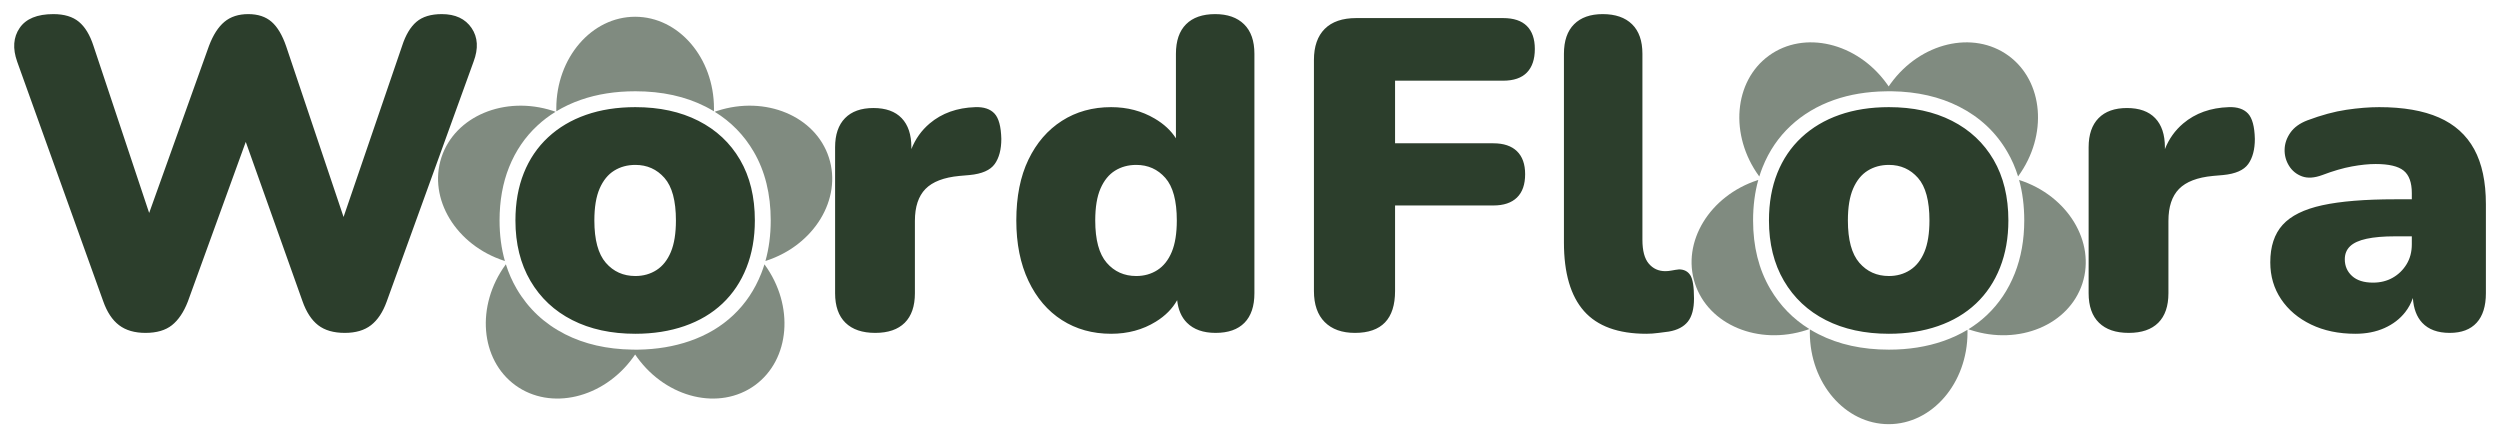
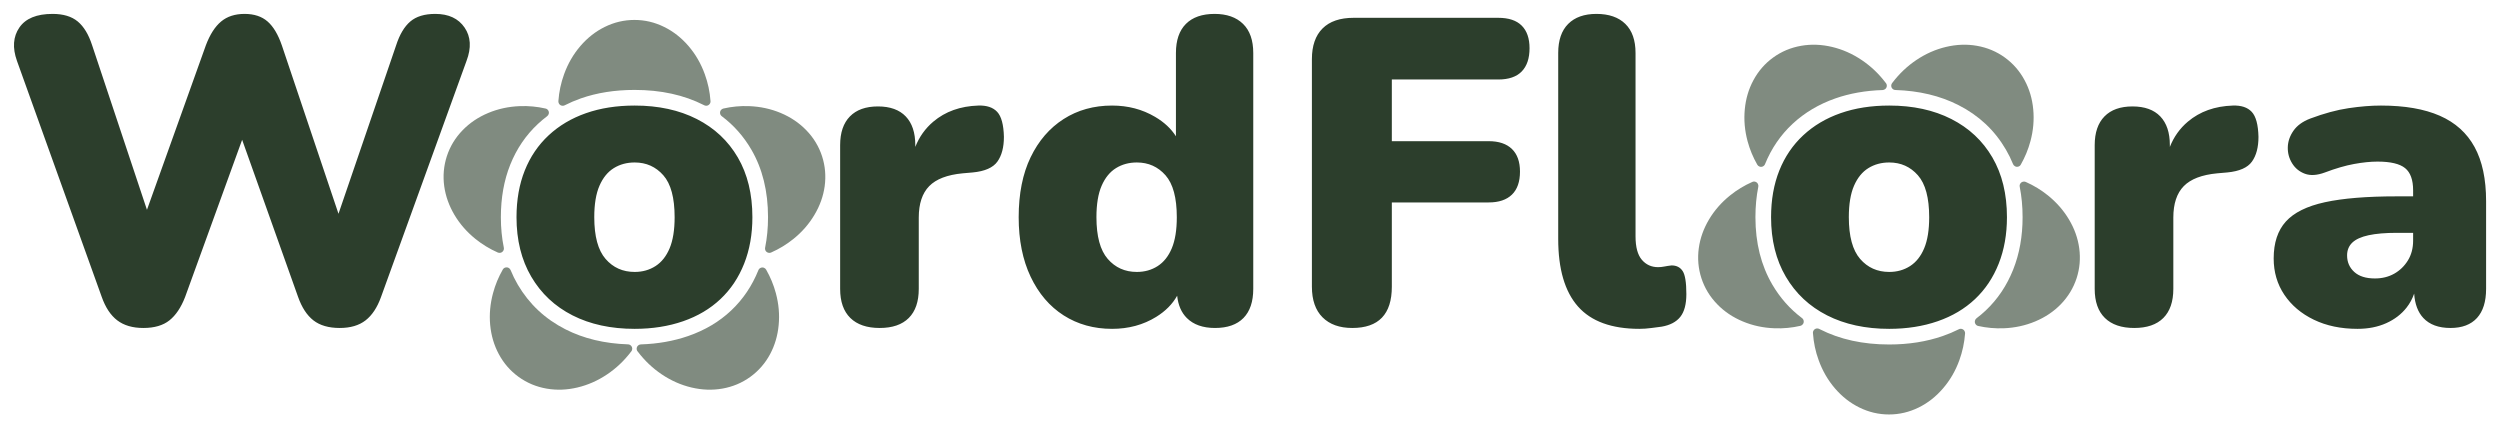
- <svg xmlns="http://www.w3.org/2000/svg" viewBox="8 34 5670 994" role="img" aria-label="WordFlora">
-   <path fill="#2C3E2C" fill-opacity="0.6" d="M1453.2 844.7C1451.6 842.4 1450 840.2 1448.5 838C1447 840.2 1445.4 842.4 1443.8 844.7C1376.3 937.6 1256.8 965.8 1176.9 907.8C1097.1 849.7 1087 727.4 1154.5 634.5C1154.8 634.1 1155 633.7 1155.3 633.4Q1164.6 663 1179.9 689.2Q1219.3 756.3 1289.7 792.1Q1355.5 825.5 1441.5 826.9Q1445.2 827 1449 827Q1452.3 827 1455.5 827Q1518.8 826 1572.3 807.5Q1630.1 787.5 1671.2 748.7Q1712.5 709.7 1734.5 654.2Q1738.5 644.1 1741.8 633.5C1742 633.8 1742.3 634.1 1742.5 634.5C1810 727.4 1799.9 849.7 1720.1 907.8C1640.2 965.8 1520.7 937.6 1453.2 844.7ZM1627.3 279.9C1627.3 282.1 1627.3 284.2 1627.2 286.4Q1618.1 280.9 1608.3 275.9Q1539.6 241 1449 241Q1380.9 241 1325.1 260.5Q1295.3 270.9 1269.8 286.4C1269.7 284.3 1269.7 282.1 1269.7 279.9C1269.7 165.1 1349.8 72 1448.5 72C1547.2 72 1627.3 165.1 1627.3 279.9ZM1262.1 285.4C1264.1 286.1 1266.1 286.8 1268.1 287.5Q1245.6 301.3 1226.5 319.1Q1184.6 358.1 1162.6 413.1Q1141 467.1 1141 534Q1141 583.5 1153.1 626C1152.6 625.8 1152.1 625.7 1151.6 625.5C1042.4 590 978.6 485.1 1009.1 391.2C1039.6 297.3 1152.9 250 1262.1 285.4ZM1745.4 625.5C1744.9 625.7 1744.5 625.8 1744 626Q1756 583.2 1756 534Q1756 444.3 1717.6 378.4Q1684.7 321.8 1628.9 287.5C1630.9 286.8 1632.9 286.1 1634.9 285.4C1744.1 250 1857.4 297.3 1887.9 391.2C1918.4 485.1 1854.6 590 1745.4 625.5Z" />
-   <path fill="#2C3E2C" fill-opacity="0.6" d="M4585.5 433.5C4585.3 433.8 4585.2 434 4585 434.2Q4575.8 404.4 4560.6 378.4Q4521.8 311.7 4451.3 275.9Q4385.1 242.3 4298.5 241Q4295.3 241 4292 241Q4288.3 241 4284.6 241.1Q4284.5 241.1 4284.5 241.1Q4220.8 242.1 4168.1 260.5Q4111 280.5 4069.5 319.1Q4027.6 358.1 4005.6 413.1Q4001.4 423.5 3998.1 434.3C3997.9 434.1 3997.7 433.8 3997.5 433.5C3930 340.6 3940.1 218.3 4019.9 160.2C4099.8 102.2 4219.3 130.4 4286.8 223.3C4288.4 225.6 4290 227.8 4291.5 230C4293 227.8 4294.6 225.6 4296.2 223.3C4363.7 130.4 4483.2 102.2 4563.1 160.2C4642.9 218.3 4653 340.6 4585.5 433.5ZM4112.7 788.1C4112.7 785.7 4112.7 783.3 4112.8 781Q4122.4 786.9 4132.7 792.1Q4201.4 827 4292 827Q4359.1 827 4415.3 807.5Q4444.9 797.2 4470.2 782C4470.3 784 4470.3 786.1 4470.3 788.1C4470.3 902.9 4390.2 996 4291.5 996C4192.8 996 4112.7 902.9 4112.7 788.1ZM3994.6 442.5Q3995.2 442.3 3995.8 442.1Q3984 484.5 3984 534Q3984 622.8 4022.9 689.2Q4056.2 746 4111.7 780.3C4109.5 781.1 4107.3 781.8 4105.1 782.6C3995.9 818 3882.6 770.7 3852.1 676.8C3821.6 582.9 3885.4 478 3994.6 442.5ZM4477.9 782.6C4476.1 782 4474.2 781.3 4472.4 780.7Q4495.1 766.7 4514.2 748.7Q4555.5 709.7 4577.5 654.2Q4599 599.9 4599 534Q4599 484.4 4587.3 442.1C4587.7 442.2 4588 442.4 4588.4 442.5C4697.6 478 4761.4 582.9 4730.9 676.8C4700.4 770.7 4587.1 818 4477.9 782.6Z" />
-   <path fill="#2C3E2C" d="M338 789Q301 789 278 771.5Q255 754 242 717L47 174Q31 129 52.5 97.5Q74 66 129 66Q166 66 187 83.5Q208 101 220 138L346.3 517L482 138Q496 101 517 83.5Q538 66 571 66Q604 66 624 83.5Q644 101 657 139L787.2 526.1L920 138Q932 101 952.5 83.5Q973 66 1010 66Q1056 66 1077.5 97.5Q1099 129 1082 174L885 718Q872 754 849.5 771.5Q827 789 790 789Q752 789 729.5 771.5Q707 754 694 717L565.4 355.8L434 718Q420 754 398 771.5Q376 789 338 789ZM2528 791Q2465 791 2416.5 760Q2368 729 2340.5 671Q2313 613 2313 534Q2313 453 2340.5 396Q2368 339 2416.5 308Q2465 277 2528 277Q2583 277 2627 303Q2658.4 321.5 2675 347.7V156Q2675 112 2698 89Q2721 66 2764 66Q2806 66 2829.5 89Q2853 112 2853 156V699Q2853 743 2830.5 766Q2808 789 2765 789Q2723 789 2700 766Q2681.3 747.3 2677.8 714.8Q2661.6 743.7 2629.5 763.5Q2585 791 2528 791ZM1449 791Q1367 791 1306 760Q1245 729 1211 671Q1177 613 1177 534Q1177 474 1196 426.5Q1215 379 1251 345.5Q1287 312 1337 294.5Q1387 277 1449 277Q1531 277 1592 308Q1653 339 1686.5 396.5Q1720 454 1720 534Q1720 593 1701 641Q1682 689 1646.5 722.5Q1611 756 1560.5 773.5Q1510 791 1449 791ZM4292 791Q4210 791 4149 760Q4088 729 4054 671Q4020 613 4020 534Q4020 474 4039 426.5Q4058 379 4094 345.5Q4130 312 4180 294.5Q4230 277 4292 277Q4374 277 4435 308Q4496 339 4529.5 396.5Q4563 454 4563 534Q4563 593 4544 641Q4525 689 4489.5 722.5Q4454 756 4403.5 773.5Q4353 791 4292 791ZM3081 789Q3037 789 3012.5 764.5Q2988 740 2988 694V170Q2988 124 3012.5 99.5Q3037 75 3084 75H3417Q3453 75 3471 93Q3489 111 3489 145Q3489 180 3471 198.5Q3453 217 3417 217H3172V359H3395Q3430 359 3448.5 377Q3467 395 3467 429Q3467 464 3448.5 482Q3430 500 3395 500H3172V694Q3172 789 3081 789ZM5350 791Q5293 791 5249.5 770Q5206 749 5181.5 712.5Q5157 676 5157 629Q5157 575 5185 544Q5213 513 5275 499.5Q5337 486 5440 486H5478V472Q5478 436 5459.5 421Q5441 406 5396 406Q5372 406 5342 411.5Q5312 417 5275 431Q5248 441 5229 434Q5210 427 5199.5 410Q5189 393 5189.5 373Q5190 353 5202.5 335Q5215 317 5241 307Q5289 289 5329.5 283Q5370 277 5404 277Q5486 277 5539.5 300.5Q5593 324 5619.5 372.5Q5646 421 5646 497V699Q5646 743 5625 766Q5604 789 5564 789Q5523 789 5501.5 766Q5482.8 745.9 5480.4 709.9Q5474.2 727.7 5463 742Q5445 765 5416 778Q5387 791 5350 791ZM3742 791Q3646 791 3600.5 739.5Q3555 688 3555 584V156Q3555 112 3578 89Q3601 66 3643 66Q3686 66 3709.5 89Q3733 112 3733 156V578Q3733 615 3747.5 632Q3762 649 3785 649Q3792 649 3799.5 647.5Q3807 646 3816 645Q3833 645 3841.5 658Q3850 671 3850 711Q3850 746 3836 763.5Q3822 781 3793 786Q3785 787 3770 789Q3755 791 3742 791ZM1993 789Q1949 789 1925.5 766Q1902 743 1902 699V368Q1902 325 1924.5 302Q1947 279 1989 279Q2031 279 2053 302Q2075 325 2075 368V372.2Q2088.7 337.5 2116.5 314Q2158 279 2220 277Q2249 276 2263.5 291.5Q2278 307 2279 349Q2279 385 2264 406Q2249 427 2207 431L2184 433Q2131 438 2107 462.5Q2083 487 2083 535V699Q2083 743 2060 766Q2037 789 1993 789ZM4836 789Q4792 789 4768.5 766Q4745 743 4745 699V368Q4745 325 4767.5 302Q4790 279 4832 279Q4874 279 4896 302Q4918 325 4918 368V372.2Q4931.7 337.5 4959.5 314Q5001 279 5063 277Q5092 276 5106.5 291.5Q5121 307 5122 349Q5122 385 5107 406Q5092 427 5050 431L5027 433Q4974 438 4950 462.5Q4926 487 4926 535V699Q4926 743 4903 766Q4880 789 4836 789ZM1449 660Q1476 660 1497 646.5Q1518 633 1529.5 605.5Q1541 578 1541 534Q1541 467 1515 437.5Q1489 408 1449 408Q1422 408 1401 421Q1380 434 1368 461.5Q1356 489 1356 534Q1356 600 1382 630Q1408 660 1449 660ZM2585 660Q2612 660 2633 646.5Q2654 633 2665.5 605.5Q2677 578 2677 534Q2677 467 2651 437.5Q2625 408 2585 408Q2558 408 2537 421Q2516 434 2504 461.5Q2492 489 2492 534Q2492 600 2518 630Q2544 660 2585 660ZM4292 660Q4319 660 4340 646.5Q4361 633 4372.5 605.5Q4384 578 4384 534Q4384 467 4358 437.5Q4332 408 4292 408Q4265 408 4244 421Q4223 434 4211 461.5Q4199 489 4199 534Q4199 600 4225 630Q4251 660 4292 660ZM5478 570H5440Q5401 570 5375.5 575.5Q5350 581 5338 592.5Q5326 604 5326 622Q5326 645 5342.5 660Q5359 675 5390 675Q5415 675 5434.5 664Q5454 653 5466 633.5Q5478 614 5478 588V570Z" />
+ <svg xmlns="http://www.w3.org/2000/svg" width="5755" height="987" viewBox="8 34 5755 987" role="img" aria-label="WordFlora">
+   <path fill="#2C3E2C" fill-opacity="0.6" d="M1629.1 276.3 1628.3 275.9Q1559.6 241 1469 241Q1400.9 241 1345.1 260.5Q1325.6 267.4 1307.9 276.4Q1304.2 278.2 1300.3 277Q1296.3 275.7 1294.5 272Q1293.2 269.5 1293.4 266.7Q1295.7 234.6 1306.6 204.7Q1319.9 168 1344.2 139.8Q1368.6 111.5 1400.1 96Q1432.7 79.9 1468.5 79.9Q1504.3 79.9 1536.9 96Q1568.4 111.5 1592.8 139.8Q1617.1 168 1630.4 204.7Q1641.3 234.6 1643.6 266.7Q1643.9 270.8 1641.2 273.9Q1638.5 277.1 1634.3 277.4Q1631.6 277.6 1629.1 276.3ZM1183.4 655.7Q1190.5 673.1 1199.9 689.2Q1239.3 756.3 1309.7 792.1Q1372.5 824 1453.7 826.7Q1457.9 826.9 1460.7 829.9Q1463.5 832.9 1463.4 837.1Q1463.3 840.6 1461 843.3Q1460.7 843.5 1460.5 843.8Q1437.2 874.5 1405.9 895.6Q1373.6 917.4 1337.3 926Q1301 934.6 1266.4 928.6Q1230.5 922.4 1201.6 901.4Q1173.1 880.7 1156.2 849.1Q1139.9 818.7 1136.4 782.2Q1133 745.7 1143 708.7Q1150.6 680.3 1165.4 654.5Q1167.5 650.9 1171.5 649.8Q1175.5 648.8 1179.1 650.8Q1182.1 652.5 1183.4 655.7ZM1483.3 826.8Q1542.1 824.9 1592.3 807.5Q1650.1 787.5 1691.2 748.7Q1731.9 710.3 1753.8 656Q1755.3 652.2 1759.1 650.6Q1762.9 648.9 1766.8 650.5Q1770 651.8 1771.7 654.8Q1786.4 680.5 1794 708.8Q1804 745.8 1800.5 782.2Q1797.1 818.7 1780.8 849.2Q1763.9 880.7 1735.4 901.4Q1706.5 922.4 1670.6 928.6Q1636 934.6 1599.7 926Q1563.4 917.4 1531.1 895.6Q1499.8 874.5 1476.5 843.8Q1476.2 843.5 1476 843.3Q1473.3 840.1 1473.6 836Q1474 831.9 1477.1 829.2Q1479.8 826.9 1483.3 826.8ZM1267.5 301.5Q1256.5 309.8 1246.5 319.1Q1204.6 358.1 1182.6 413.1Q1161 467.1 1161 534Q1161 571 1167.8 604.1Q1168.6 608.2 1166.3 611.6Q1164 615.1 1160 615.9Q1156.9 616.6 1153.9 615.3Q1126.1 603 1102.7 584.2Q1072.8 560.1 1054.1 528.6Q1035.4 497 1030.6 462.7Q1025.8 427.2 1036.6 393.7Q1047.7 359.7 1073 333.7Q1097.4 308.5 1131.8 294.1Q1166.1 279.7 1205 278.3Q1234.6 277.2 1263.7 283.8Q1267.8 284.7 1270 288.2Q1272.2 291.7 1271.3 295.7Q1270.5 299.3 1267.5 301.5ZM1673.3 283.8Q1702.5 277.2 1732 278.3Q1770.9 279.7 1805.3 294.1Q1839.6 308.5 1864 333.7Q1889.3 359.7 1900.4 393.7Q1911.2 427.2 1906.4 462.7Q1901.7 497 1882.9 528.5Q1864.2 560.1 1834.4 584.1Q1810.9 603 1783.1 615.3Q1779.3 616.9 1775.4 615.4Q1771.6 613.9 1769.9 610.2Q1768.6 607.2 1769.3 604.1Q1776 570.9 1776 534Q1776 444.3 1737.6 378.4Q1711 332.7 1669.5 301.5Q1666.2 299 1665.6 294.9Q1665.1 290.8 1667.5 287.5Q1669.8 284.6 1673.3 283.8Z" />
+   <path fill="#2C3E2C" fill-opacity="0.6" d="M4531.6 801.7Q4529.2 833.6 4518.4 863.3Q4505.1 900 4480.7 928.2Q4456.4 956.5 4424.9 972Q4392.2 988.1 4356.5 988.1Q4320.7 988.1 4288.1 972Q4256.6 956.5 4232.2 928.2Q4207.9 900 4194.6 863.3Q4183.6 833.2 4181.4 800.8Q4181.1 796.6 4183.8 793.5Q4186.5 790.4 4190.6 790.1Q4193.4 789.9 4195.9 791.2L4197.7 792.1Q4266.4 827 4357 827Q4424.1 827 4480.3 807.5Q4499.6 800.8 4517.1 792Q4520.8 790.1 4524.7 791.4Q4528.7 792.7 4530.5 796.4Q4531.8 798.9 4531.6 801.7ZM4341.7 241.3Q4282.6 243.2 4233.1 260.5Q4176 280.5 4134.5 319.1Q4093.1 357.7 4071.1 411.8Q4069.6 415.6 4065.7 417.3Q4061.9 418.9 4058.1 417.3Q4054.9 416 4053.2 413Q4038.5 387.3 4030.9 359Q4021 322 4024.5 285.7Q4027.9 249.2 4044.3 218.8Q4061.2 187.3 4089.6 166.6Q4118.5 145.6 4154.4 139.4Q4189 133.4 4225.3 142Q4261.6 150.6 4293.9 172.4Q4325.2 193.5 4348.5 224.2Q4348.8 224.5 4349 224.8Q4351.7 227.9 4351.4 232Q4351.1 236.2 4347.9 238.9Q4345.2 241.1 4341.7 241.3ZM4642 411.7Q4634.9 394.3 4625.6 378.4Q4586.8 311.7 4516.3 275.9Q4453.1 243.8 4371.3 241.2Q4367.2 241.1 4364.3 238.1Q4361.5 235.1 4361.6 230.9Q4361.7 227.4 4364.1 224.7Q4364.3 224.4 4364.5 224.2Q4387.8 193.5 4419.1 172.4Q4451.4 150.6 4487.7 142Q4524 133.4 4558.6 139.4Q4594.5 145.6 4623.4 166.6Q4651.8 187.3 4668.7 218.8Q4685.1 249.2 4688.5 285.6Q4692 322 4682.1 358.9Q4674.5 387.2 4659.9 412.9Q4657.9 416.5 4653.9 417.6Q4649.9 418.7 4646.3 416.6Q4643.3 414.9 4642 411.7ZM4152.5 784.1Q4123.1 790.8 4093.4 789.7Q4054.4 788.4 4020 774Q3985.5 759.6 3961.1 734.4Q3935.7 708.3 3924.6 674.3Q3913.8 640.8 3918.6 605.4Q3923.3 571.1 3942 539.5Q3960.7 508 3990.5 484Q4013.9 465.1 4041.8 452.8Q4045.6 451.1 4049.4 452.6Q4053.3 454.1 4054.9 457.9Q4056.2 460.8 4055.6 463.9Q4049 497 4049 534Q4049 622.8 4087.9 689.2Q4114.8 735.1 4156.3 766.3Q4159.6 768.8 4160.1 772.9Q4160.7 777 4158.2 780.3Q4156 783.2 4152.5 784.1ZM4558 766.6Q4569.1 758.2 4579.2 748.7Q4620.5 709.7 4642.5 654.2Q4664 599.9 4664 534Q4664 496.9 4657.4 463.9Q4656.6 459.8 4658.9 456.4Q4661.2 453 4665.3 452.2Q4668.4 451.5 4671.3 452.8Q4699.1 465.1 4722.5 484Q4752.3 508.1 4771 539.6Q4789.7 571.1 4794.4 605.4Q4799.2 640.8 4788.4 674.3Q4777.3 708.2 4752.1 734.3Q4727.7 759.4 4693.4 773.8Q4659.2 788.2 4620.3 789.7Q4590.9 790.8 4561.8 784.4Q4557.8 783.5 4555.6 780Q4553.4 776.5 4554.3 772.4Q4555.1 768.8 4558 766.6Z" />
+   <path fill="#2C3E2C" d="M338 789Q301 789 278 771.5Q255 754 242 717L47 174Q31 129 52.5 97.5Q74 66 129 66Q166 66 187 83.5Q208 101 220 138L346.3 517L482 138Q496 101 517 83.5Q538 66 571 66Q604 66 624 83.5Q644 101 657 139L787.2 526.1L920 138Q932 101 952.5 83.5Q973 66 1010 66Q1056 66 1077.5 97.5Q1099 129 1082 174L885 718Q872 754 849.5 771.5Q827 789 790 789Q752 789 729.5 771.5Q707 754 694 717L565.4 355.8L434 718Q420 754 398 771.5Q376 789 338 789ZM2568 791Q2505 791 2456.5 760Q2408 729 2380.5 671Q2353 613 2353 534Q2353 453 2380.5 396Q2408 339 2456.5 308Q2505 277 2568 277Q2623 277 2667 303Q2698.4 321.5 2715 347.7V156Q2715 112 2738 89Q2761 66 2804 66Q2846 66 2869.5 89Q2893 112 2893 156V699Q2893 743 2870.5 766Q2848 789 2805 789Q2763 789 2740 766Q2721.3 747.3 2717.8 714.8Q2701.6 743.7 2669.5 763.5Q2625 791 2568 791ZM1469 791Q1387 791 1326 760Q1265 729 1231 671Q1197 613 1197 534Q1197 474 1216 426.5Q1235 379 1271 345.5Q1307 312 1357 294.5Q1407 277 1469 277Q1551 277 1612 308Q1673 339 1706.5 396.5Q1740 454 1740 534Q1740 593 1721 641Q1702 689 1666.5 722.5Q1631 756 1580.5 773.5Q1530 791 1469 791ZM4357 791Q4275 791 4214 760Q4153 729 4119 671Q4085 613 4085 534Q4085 474 4104 426.5Q4123 379 4159 345.5Q4195 312 4245 294.5Q4295 277 4357 277Q4439 277 4500 308Q4561 339 4594.5 396.5Q4628 454 4628 534Q4628 593 4609 641Q4590 689 4554.5 722.5Q4519 756 4468.5 773.5Q4418 791 4357 791ZM3121 789Q3077 789 3052.5 764.5Q3028 740 3028 694V170Q3028 124 3052.5 99.5Q3077 75 3124 75H3457Q3493 75 3511 93Q3529 111 3529 145Q3529 180 3511 198.5Q3493 217 3457 217H3212V359H3435Q3470 359 3488.5 377Q3507 395 3507 429Q3507 464 3488.5 482Q3470 500 3435 500H3212V694Q3212 789 3121 789ZM5435 791Q5378 791 5334.5 770Q5291 749 5266.5 712.5Q5242 676 5242 629Q5242 575 5270 544Q5298 513 5360 499.5Q5422 486 5525 486H5563V472Q5563 436 5544.5 421Q5526 406 5481 406Q5457 406 5427 411.5Q5397 417 5360 431Q5333 441 5314 434Q5295 427 5284.5 410Q5274 393 5274.5 373Q5275 353 5287.5 335Q5300 317 5326 307Q5374 289 5414.5 283Q5455 277 5489 277Q5571 277 5624.5 300.5Q5678 324 5704.5 372.5Q5731 421 5731 497V699Q5731 743 5710 766Q5689 789 5649 789Q5608 789 5586.5 766Q5567.8 745.9 5565.4 709.9Q5559.2 727.7 5548 742Q5530 765 5501 778Q5472 791 5435 791ZM3782 791Q3686 791 3640.5 739.5Q3595 688 3595 584V156Q3595 112 3618 89Q3641 66 3683 66Q3726 66 3749.5 89Q3773 112 3773 156V578Q3773 615 3787.5 632Q3802 649 3825 649Q3832 649 3839.5 647.5Q3847 646 3856 645Q3873 645 3881.5 658Q3890 671 3890 711Q3890 746 3876 763.5Q3862 781 3833 786Q3825 787 3810 789Q3795 791 3782 791ZM2033 789Q1989 789 1965.5 766Q1942 743 1942 699V368Q1942 325 1964.5 302Q1987 279 2029 279Q2071 279 2093 302Q2115 325 2115 368V372.2Q2128.7 337.5 2156.5 314Q2198 279 2260 277Q2289 276 2303.5 291.5Q2318 307 2319 349Q2319 385 2304 406Q2289 427 2247 431L2224 433Q2171 438 2147 462.5Q2123 487 2123 535V699Q2123 743 2100 766Q2077 789 2033 789ZM4921 789Q4877 789 4853.5 766Q4830 743 4830 699V368Q4830 325 4852.5 302Q4875 279 4917 279Q4959 279 4981 302Q5003 325 5003 368V372.2Q5016.7 337.5 5044.5 314Q5086 279 5148 277Q5177 276 5191.5 291.5Q5206 307 5207 349Q5207 385 5192 406Q5177 427 5135 431L5112 433Q5059 438 5035 462.5Q5011 487 5011 535V699Q5011 743 4988 766Q4965 789 4921 789ZM1469 660Q1496 660 1517 646.5Q1538 633 1549.5 605.5Q1561 578 1561 534Q1561 467 1535 437.5Q1509 408 1469 408Q1442 408 1421 421Q1400 434 1388 461.5Q1376 489 1376 534Q1376 600 1402 630Q1428 660 1469 660ZM2625 660Q2652 660 2673 646.5Q2694 633 2705.5 605.5Q2717 578 2717 534Q2717 467 2691 437.5Q2665 408 2625 408Q2598 408 2577 421Q2556 434 2544 461.5Q2532 489 2532 534Q2532 600 2558 630Q2584 660 2625 660ZM4357 660Q4384 660 4405 646.5Q4426 633 4437.5 605.5Q4449 578 4449 534Q4449 467 4423 437.5Q4397 408 4357 408Q4330 408 4309 421Q4288 434 4276 461.5Q4264 489 4264 534Q4264 600 4290 630Q4316 660 4357 660ZM5563 570H5525Q5486 570 5460.5 575.5Q5435 581 5423 592.5Q5411 604 5411 622Q5411 645 5427.5 660Q5444 675 5475 675Q5500 675 5519.5 664Q5539 653 5551 633.5Q5563 614 5563 588V570Z" />
</svg>
